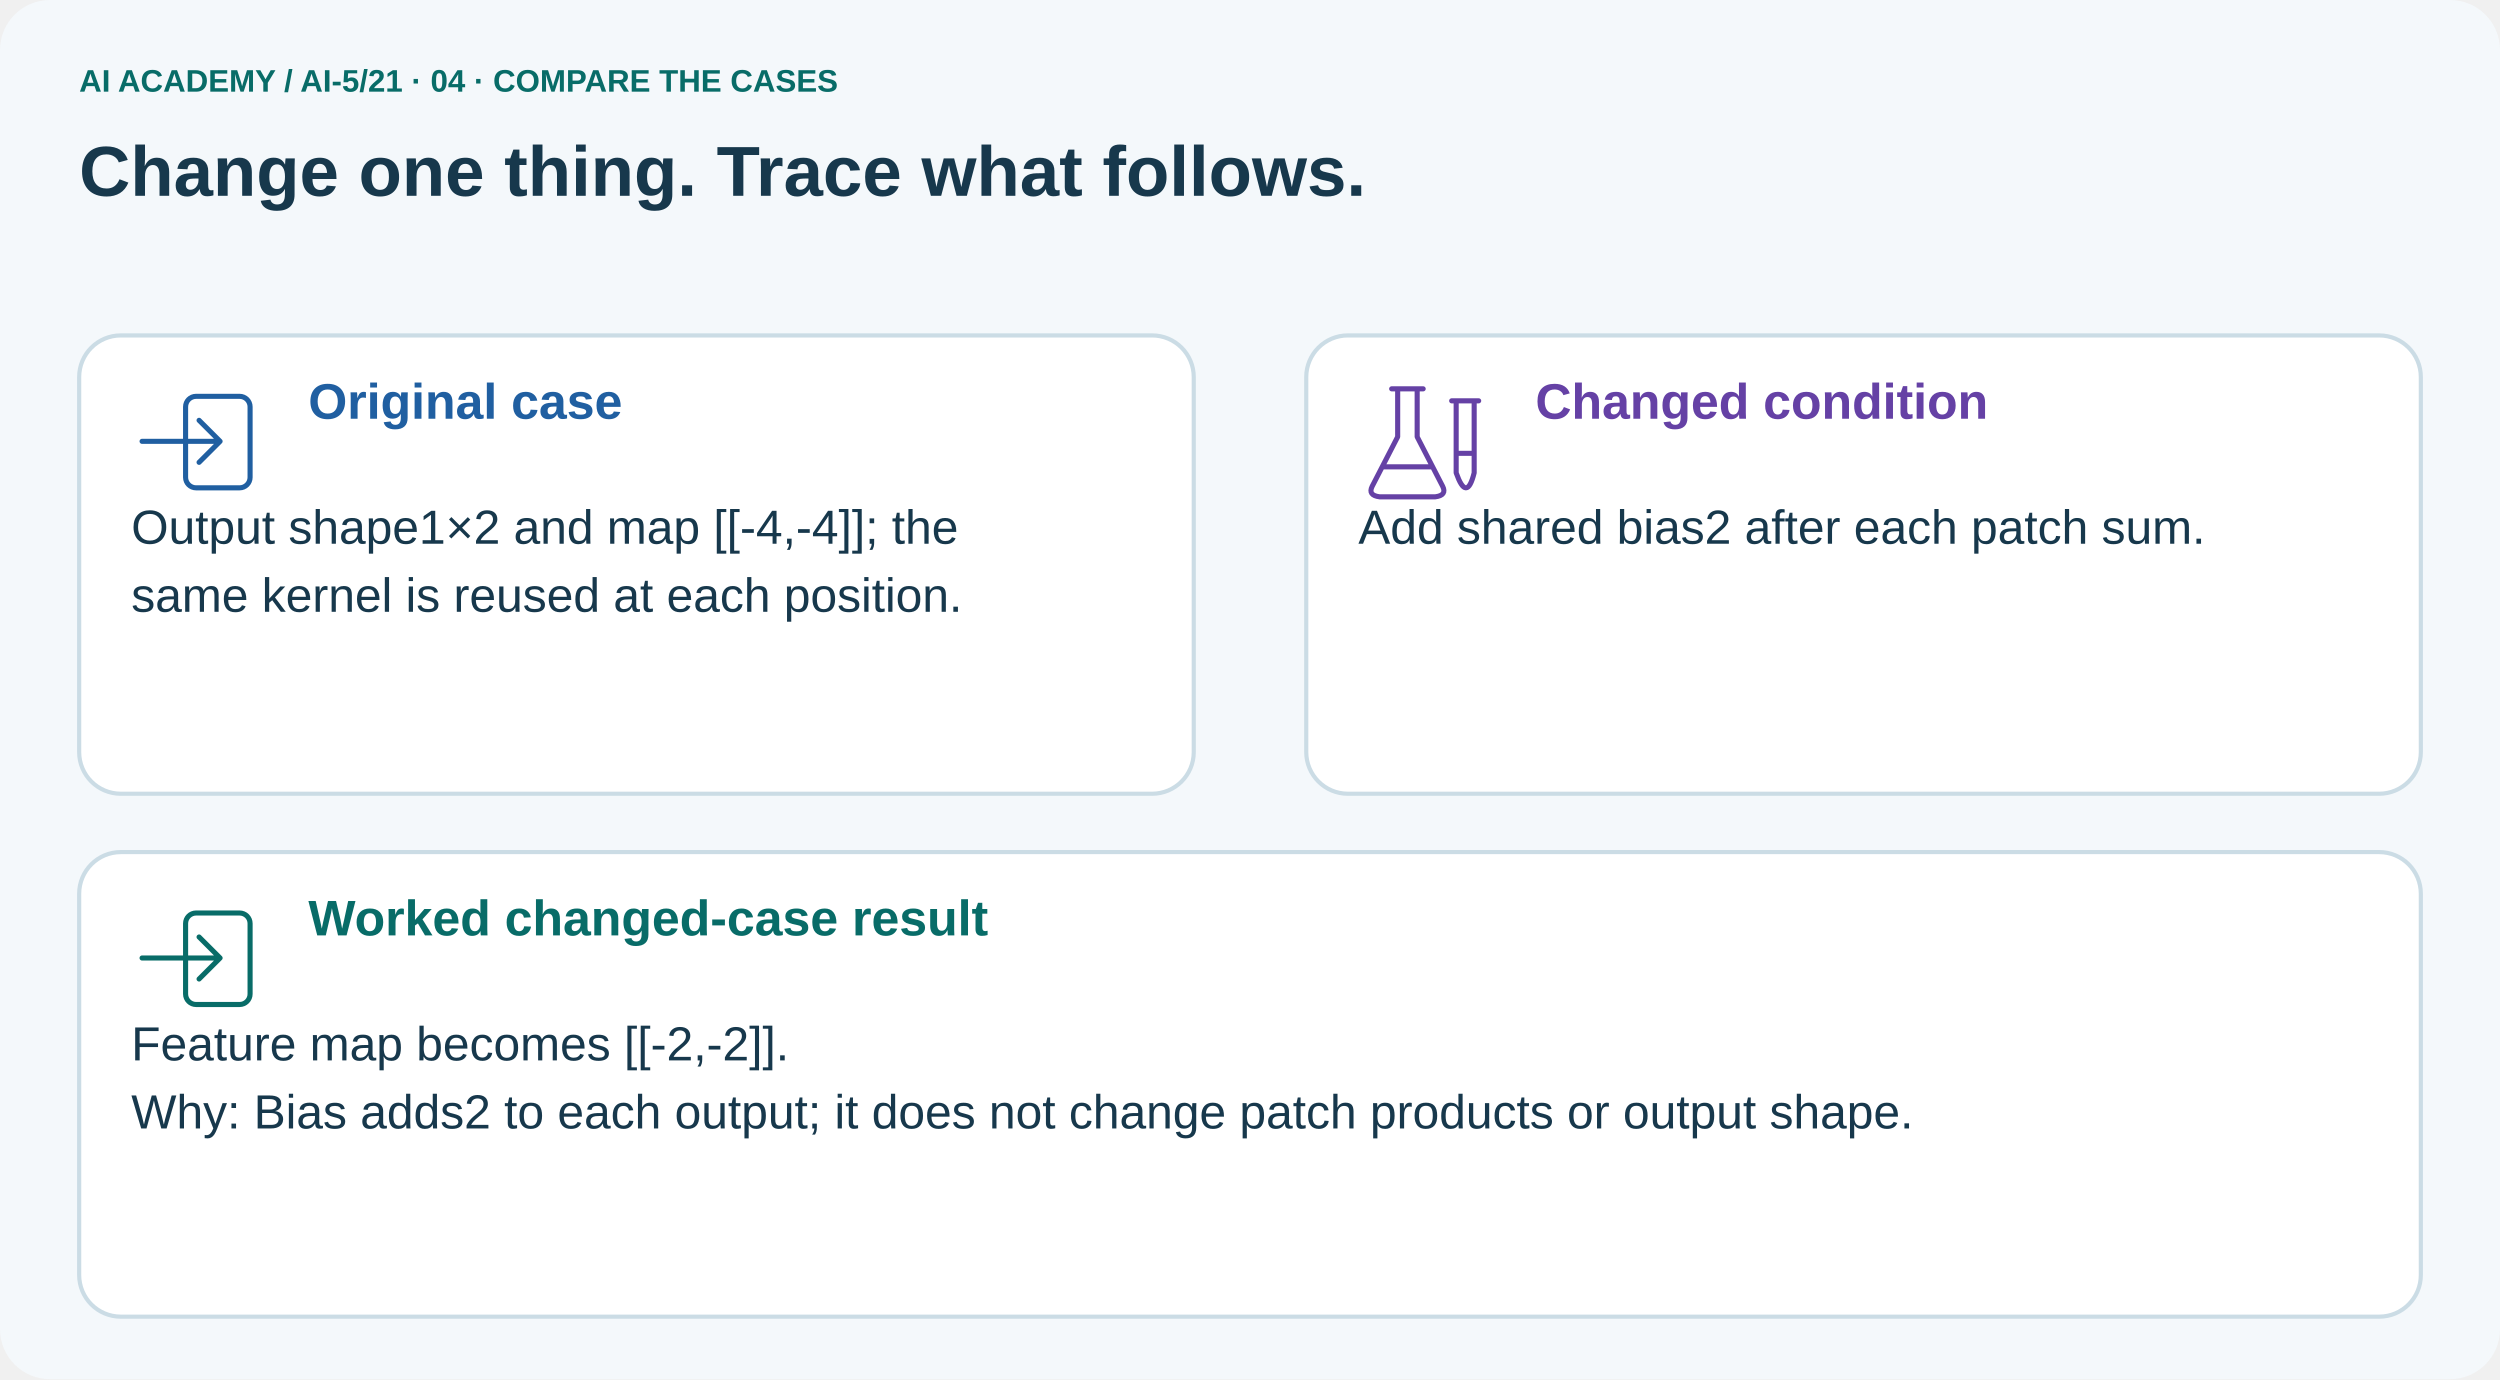
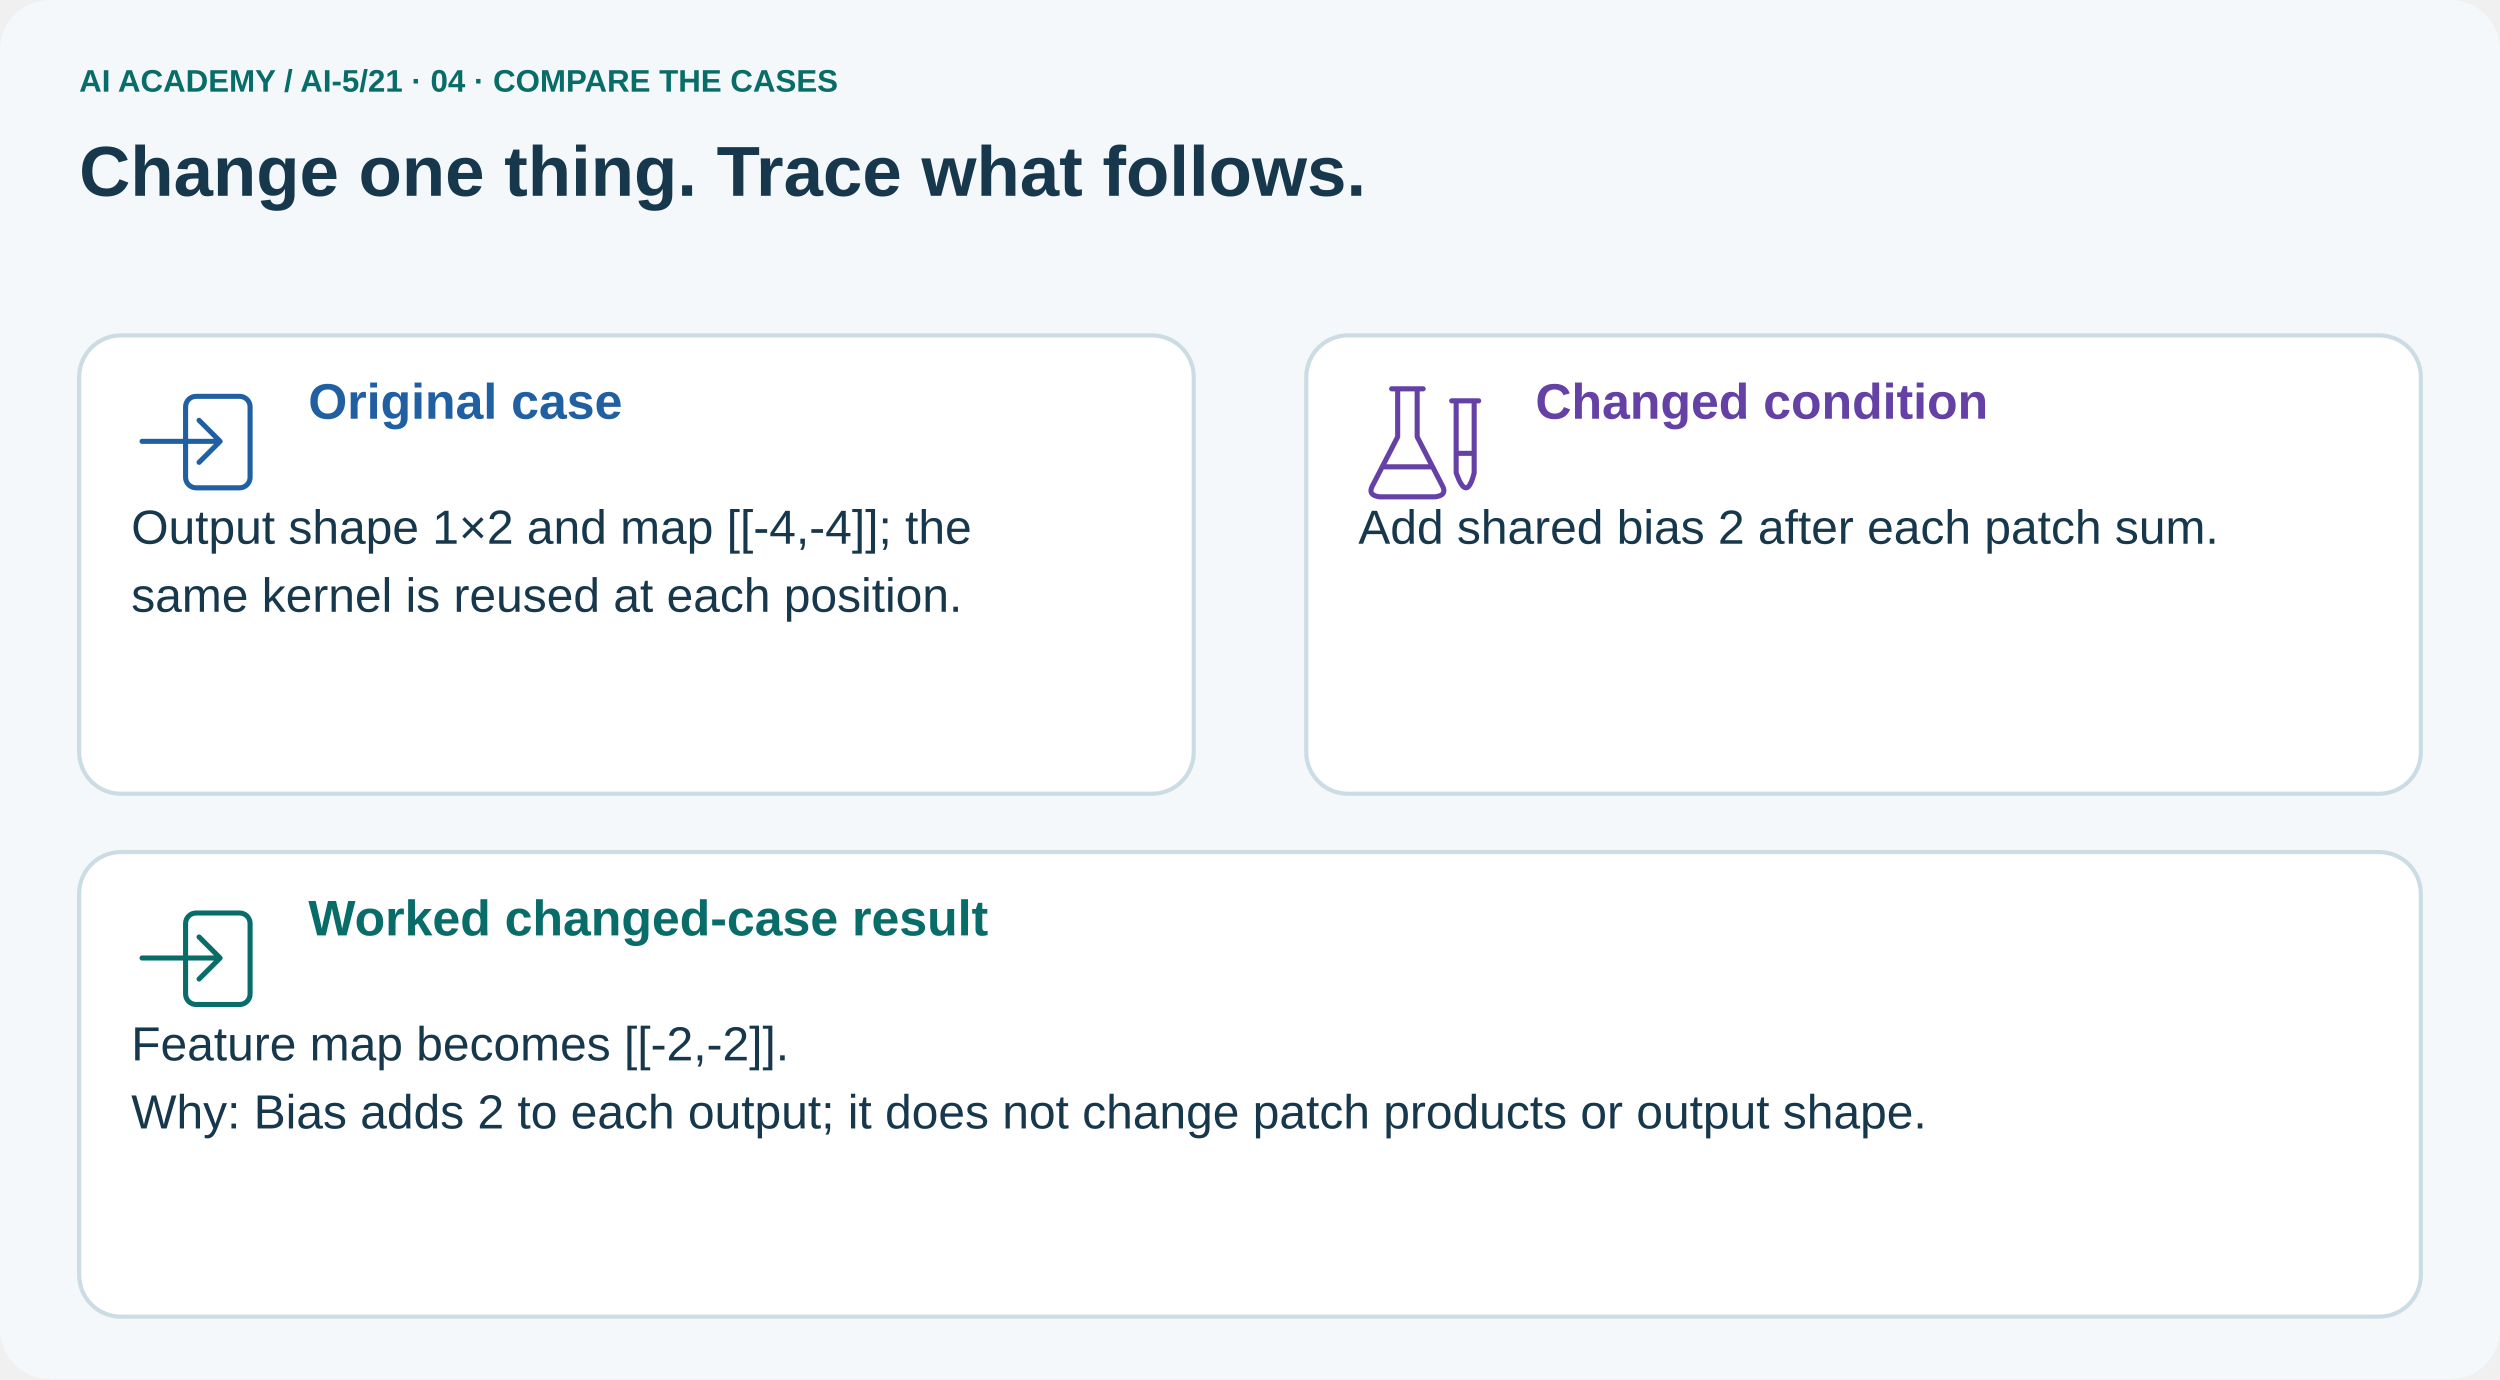
<svg xmlns="http://www.w3.org/2000/svg" width="1200" height="662" viewBox="0 0 1200 662" role="img" aria-labelledby="title desc">
  <defs>
    <marker id="arrow" viewBox="0 0 10 10" refX="9" refY="5" markerWidth="8" markerHeight="8" orient="auto">
      <path d="M0 0L10 5L0 10" fill="#7892a4" />
    </marker>
  </defs>
  <rect width="1200" height="662" rx="24" fill="#f4f8fb" />
  <g font-family="Arial, Helvetica, sans-serif">
    <text x="38" y="44" fill="#086c68" font-size="15" font-weight="750">
      <tspan x="38" dy="0">AI ACADEMY / AI-5/21 · 04 · COMPARE THE CASES</tspan>
    </text>
    <text x="38" y="94" fill="#17384c" font-size="34" font-weight="750">
      <tspan x="38" dy="0">Change one thing. Trace what follows.</tspan>
    </text>
    <rect x="38" y="161" width="535" height="220" rx="20" fill="#fff" stroke="#cbdce5" stroke-width="2" />
    <g transform="translate(61 178) scale(0.72)" fill="none" stroke="#205fa1" stroke-width="3.4" stroke-linecap="round" stroke-linejoin="round">
      <rect x="39" y="17" width="43" height="61" rx="7" />
      <path d="M10 47 H62 M48 33 L62 47 L48 61" />
    </g>
    <text x="148" y="201" fill="#205fa1" font-size="24" font-weight="750">
      <tspan x="148" dy="0">Original case</tspan>
    </text>
    <text x="63" y="261" fill="#17384c" font-size="23" font-weight="500">
-       <tspan x="63" dy="0">Output shape1×2 and map [[-4,-4]]; the</tspan>
+       <tspan x="63" dy="0">Output shape 1×2 and map [[-4,-4]]; the</tspan>
      <tspan x="63" dy="32.66">same kernel is reused at each position.</tspan>
    </text>
    <rect x="627" y="161" width="535" height="220" rx="20" fill="#fff" stroke="#cbdce5" stroke-width="2" />
    <g transform="translate(650 178) scale(0.72)" fill="none" stroke="#6541a5" stroke-width="3.4" stroke-linecap="round" stroke-linejoin="round">
      <path d="M25 12 H46 M29 12 V44 L12 77 Q9 83 17 84 H54 Q62 83 59 77 L42 44 V12 M19 64 H52 M65 20 H83 M68 20 V68 Q75 88 80 68 V20 M69 55 H79" />
    </g>
    <text x="737" y="201" fill="#6541a5" font-size="24" font-weight="750">
      <tspan x="737" dy="0">Changed condition</tspan>
    </text>
    <text x="652" y="261" fill="#17384c" font-size="23" font-weight="500">
-       <tspan x="652" dy="0">Add shared bias2 after each patch sum.</tspan>
+       <tspan x="652" dy="0">Add shared bias 2 after each patch sum.</tspan>
    </text>
    <rect x="38" y="409" width="1124" height="223" rx="20" fill="#fff" stroke="#cbdce5" stroke-width="2" />
    <g transform="translate(61 426) scale(0.72)" fill="none" stroke="#086c68" stroke-width="3.4" stroke-linecap="round" stroke-linejoin="round">
      <rect x="39" y="17" width="43" height="61" rx="7" />
      <path d="M10 47 H62 M48 33 L62 47 L48 61" />
    </g>
    <text x="148" y="449" fill="#086c68" font-size="24" font-weight="750">
      <tspan x="148" dy="0">Worked changed-case result</tspan>
    </text>
    <text x="63" y="509" fill="#17384c" font-size="23" font-weight="500">
      <tspan x="63" dy="0">Feature map becomes [[-2,-2]].</tspan>
      <tspan x="63" dy="32.66" />
-       <tspan x="63" dy="32.66">Why: Bias adds2 to each output; it does not change patch products or output shape.</tspan>
+       <tspan x="63" dy="32.66">Why: Bias adds 2 to each output; it does not change patch products or output shape.</tspan>
    </text>
  </g>
</svg>
